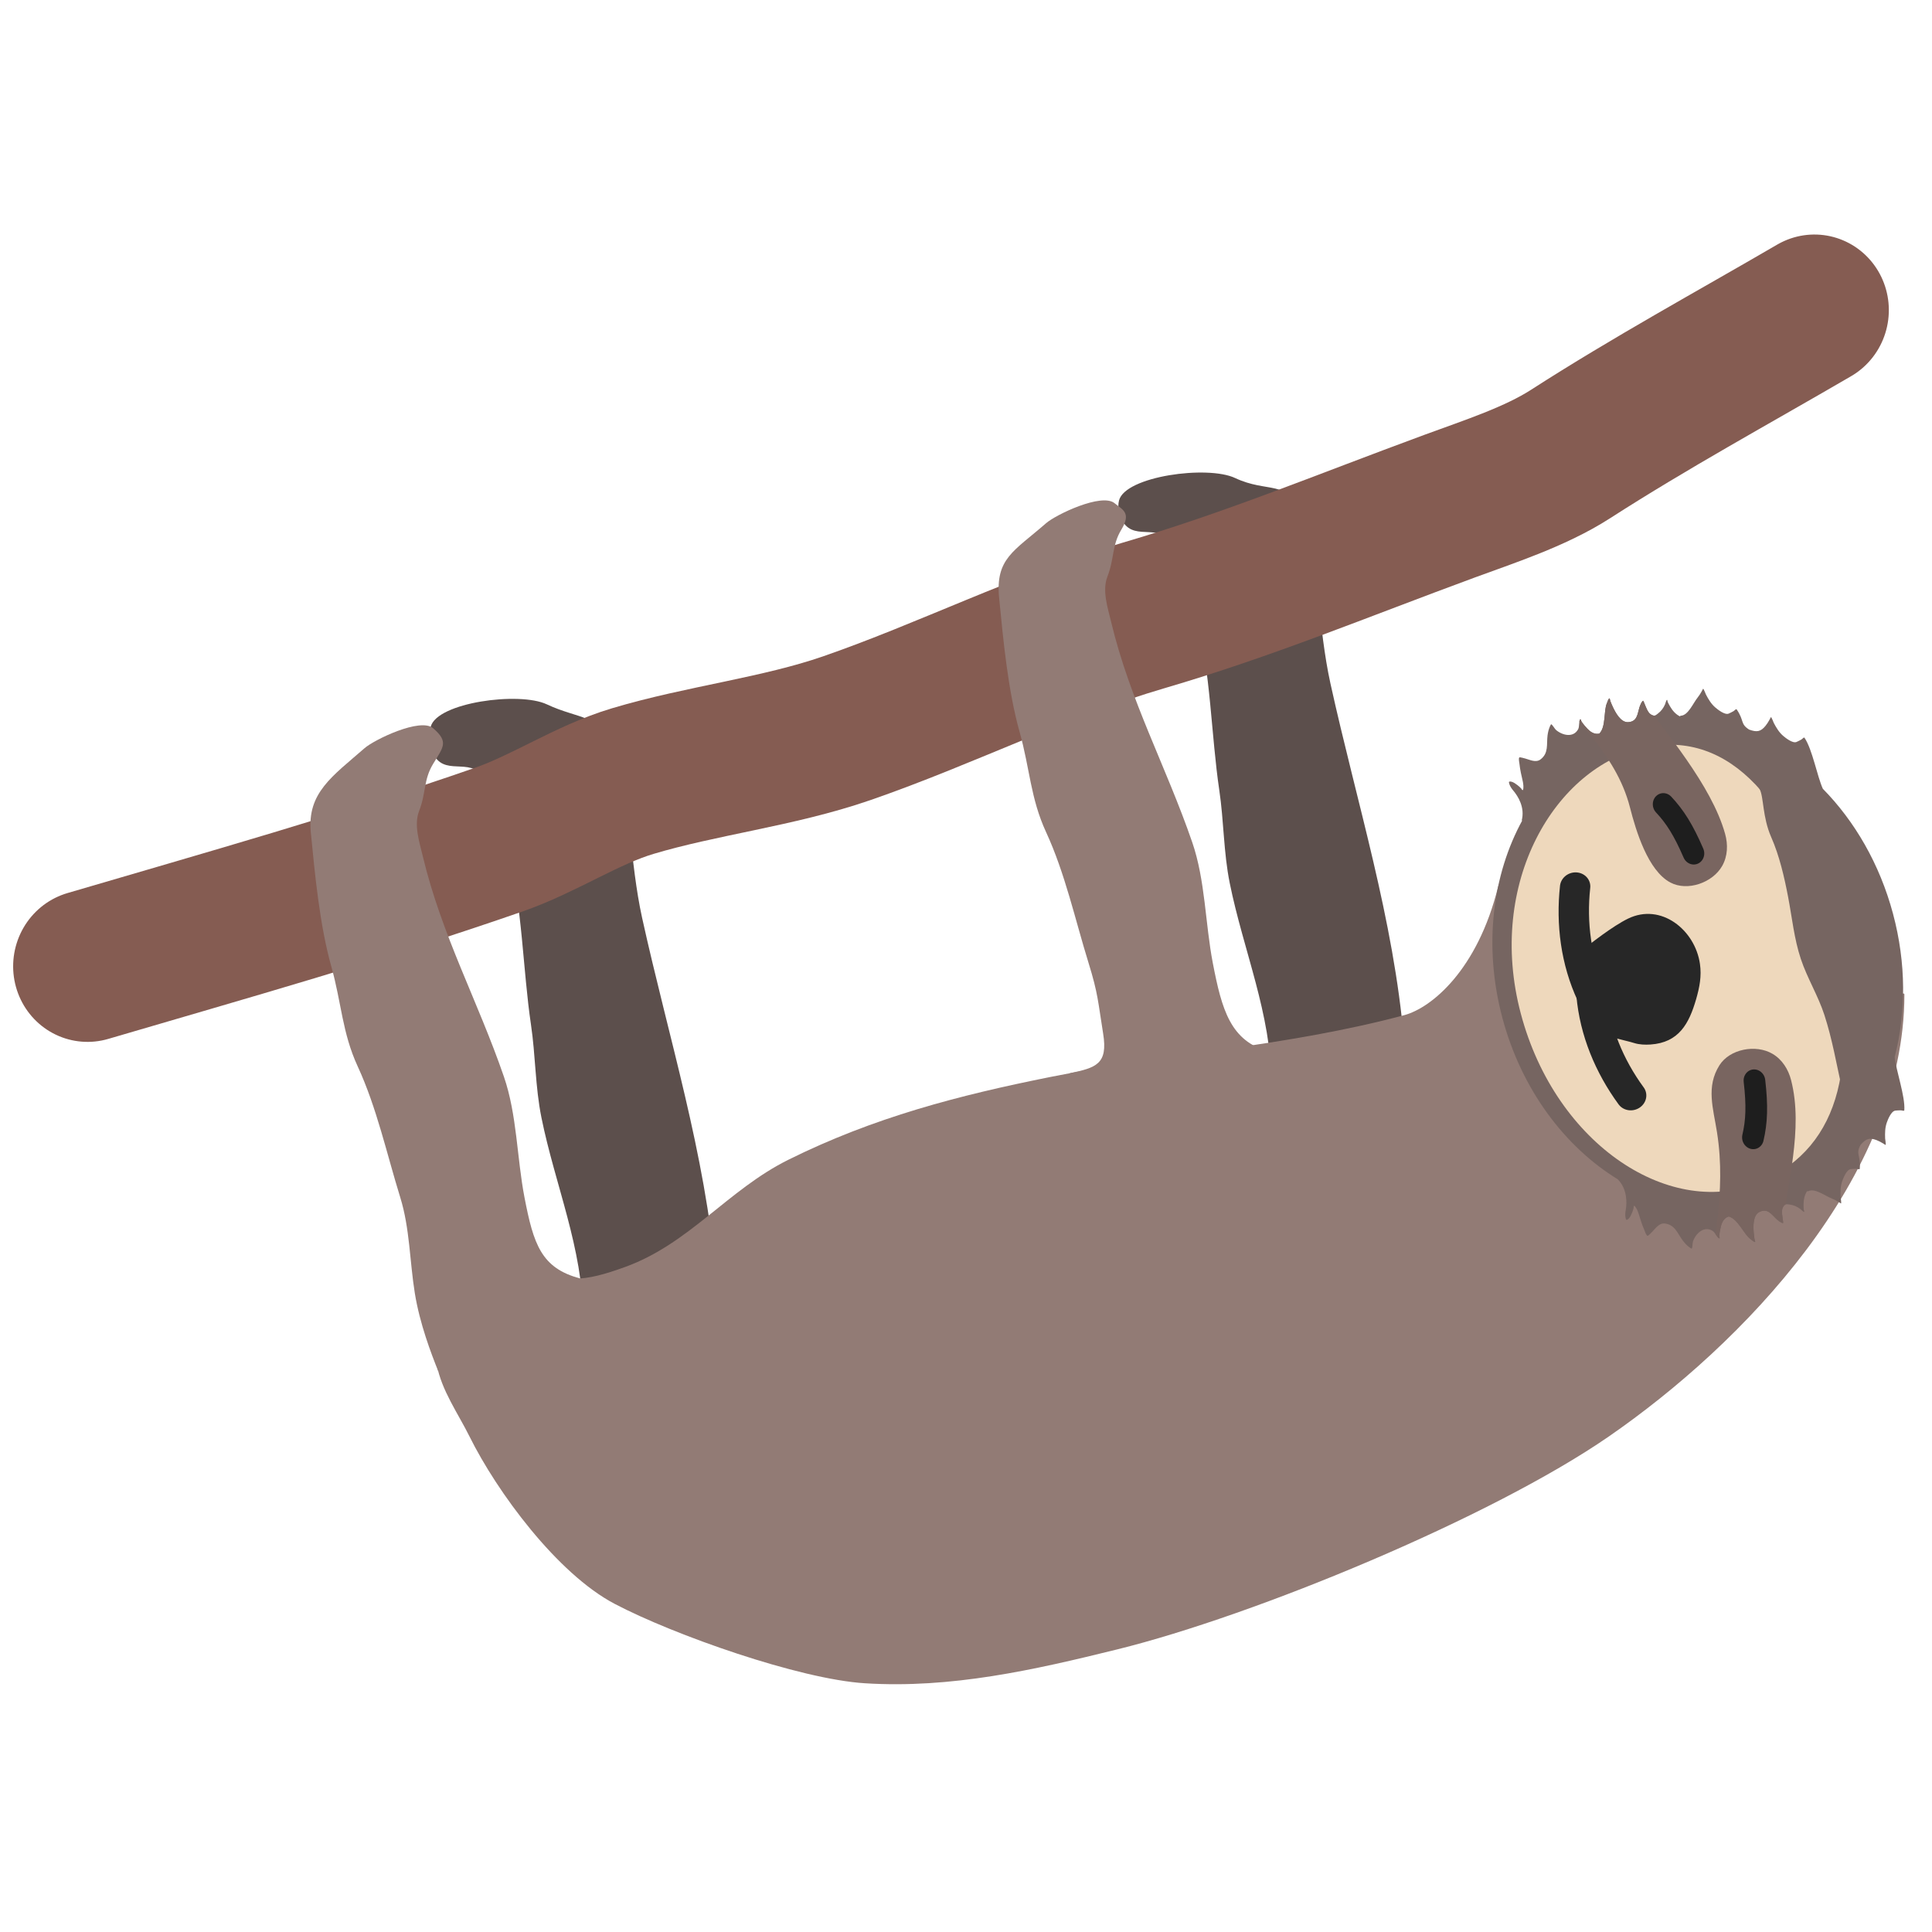
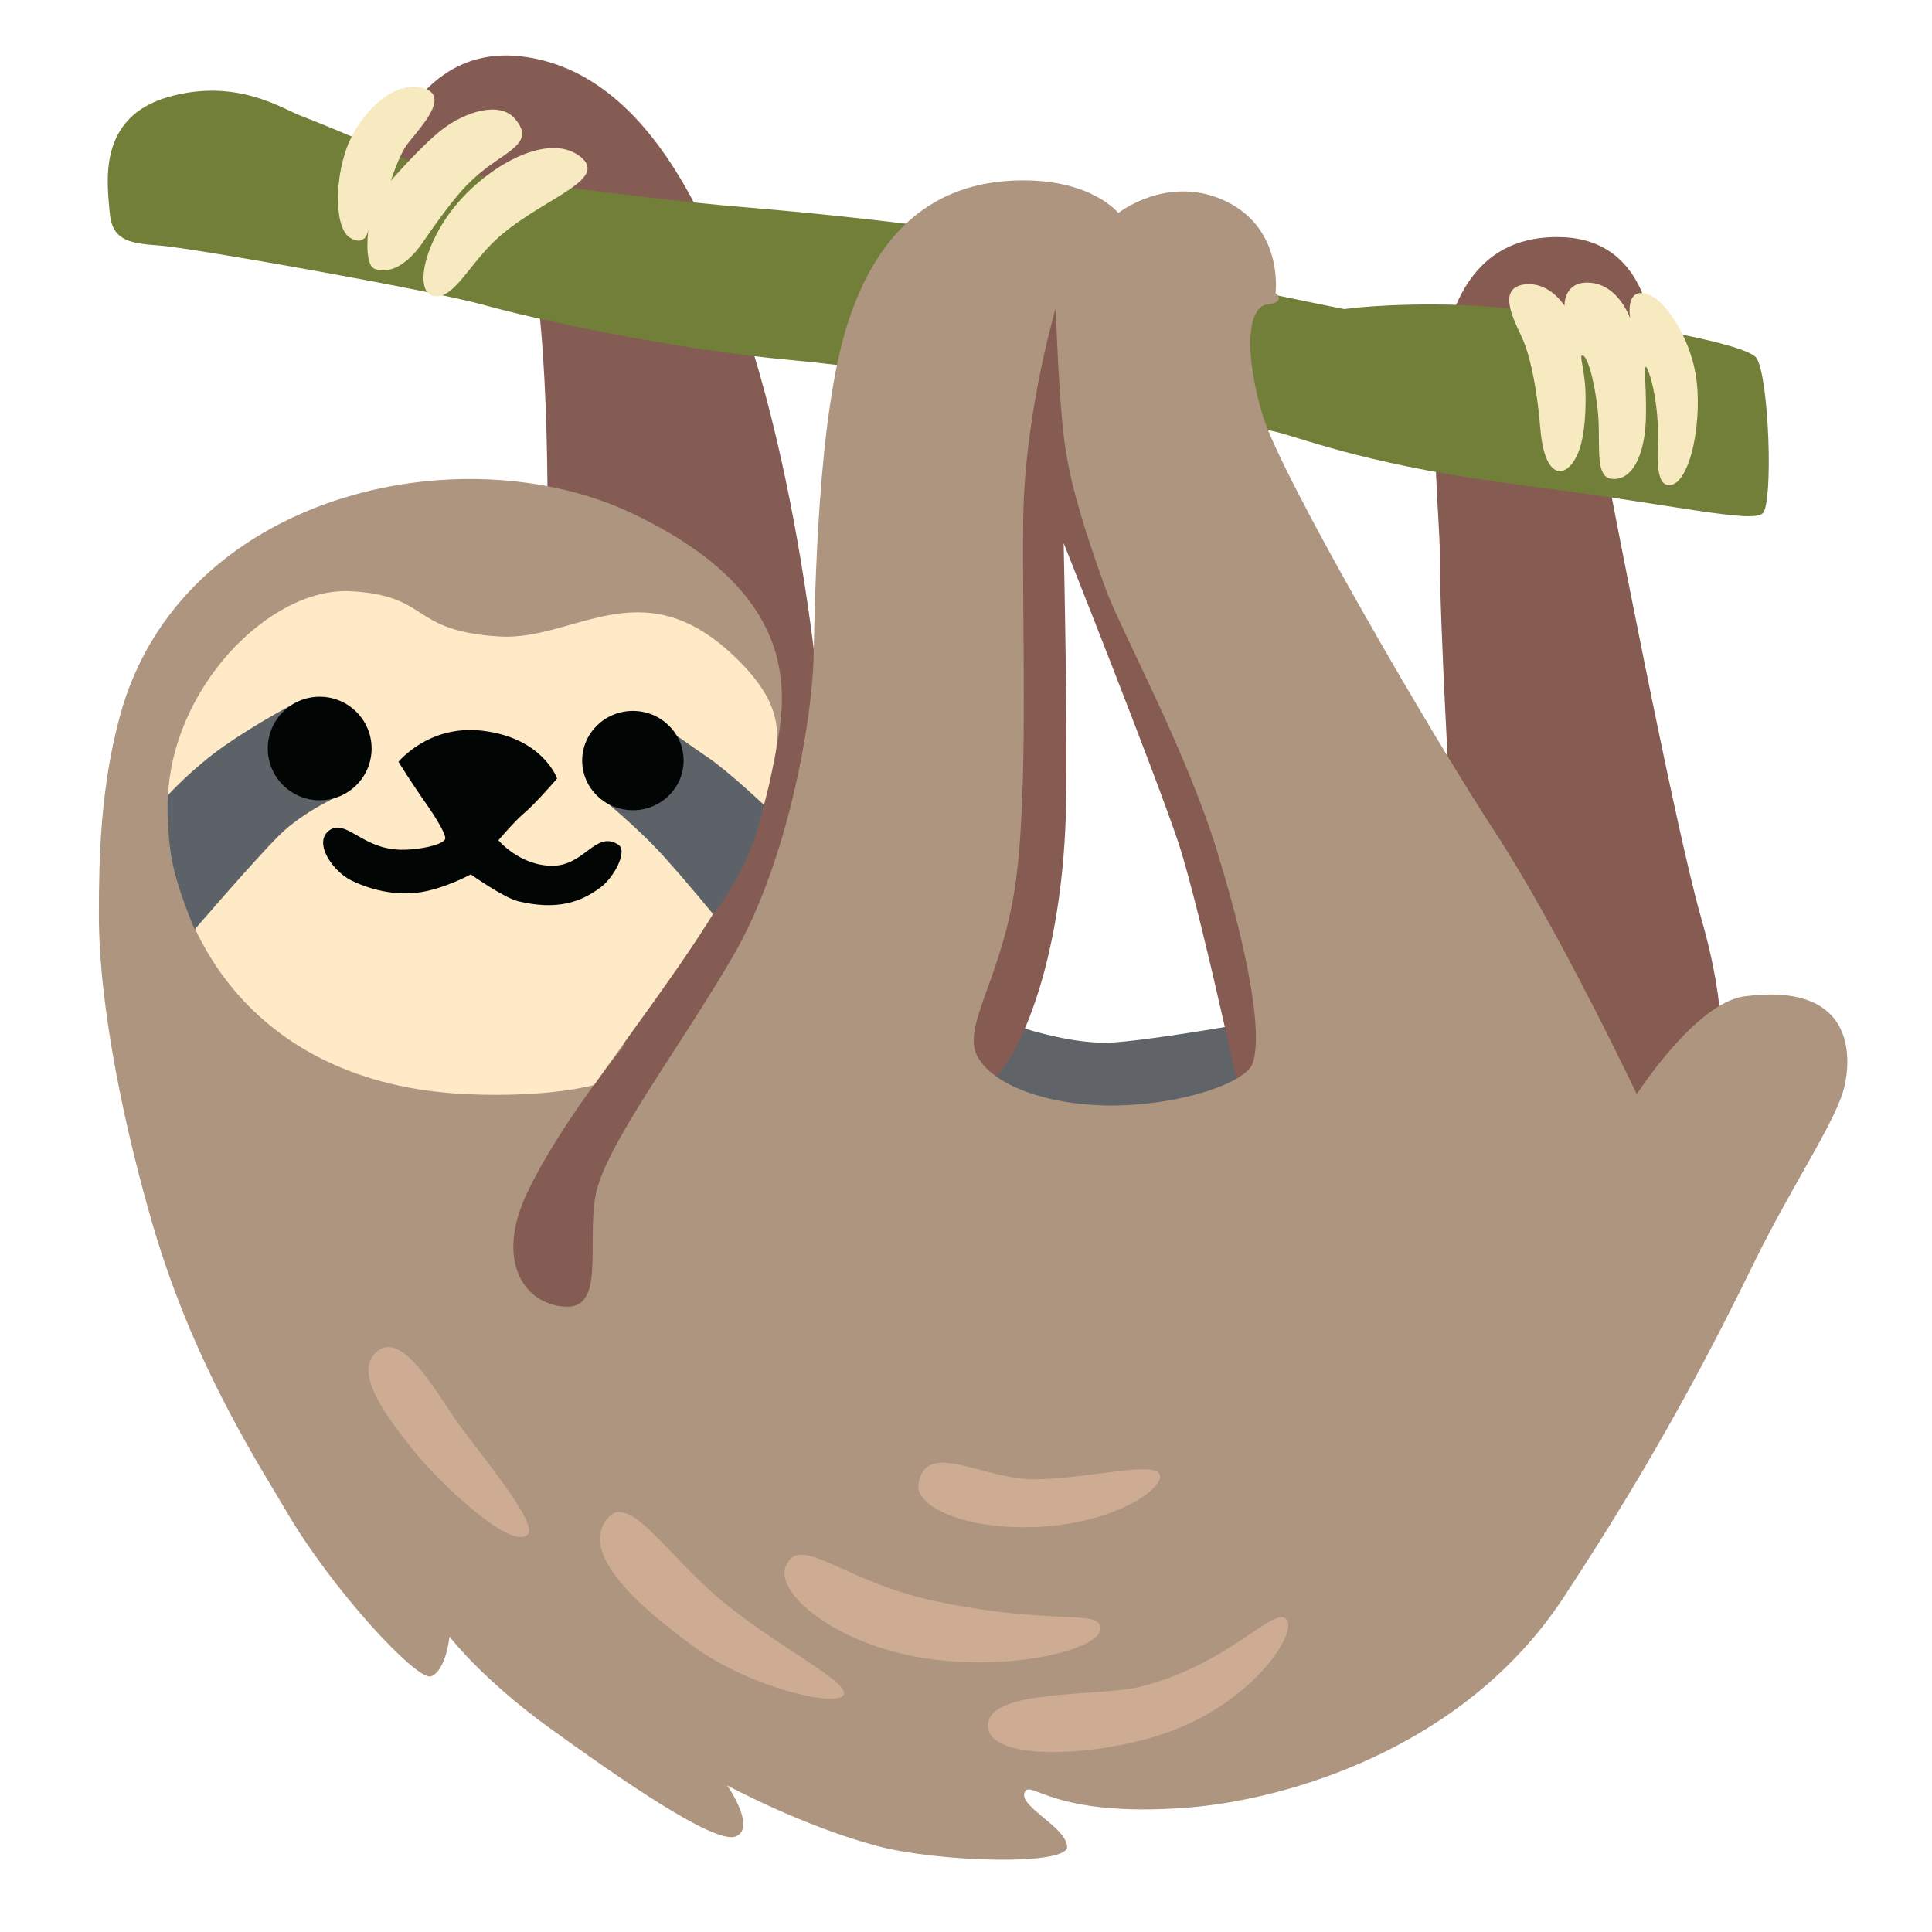
- <svg xmlns="http://www.w3.org/2000/svg" width="100%" height="100%" viewBox="0 0 128 128" version="1.1" xml:space="preserve" style="fill-rule:evenodd;clip-rule:evenodd;stroke-linecap:round;stroke-linejoin:round;stroke-miterlimit:1.5;">
-   <g transform="matrix(1.06349,0,0,1.06349,1.20112,2.87058)">
-     <path d="M35.194,79.408C35.194,75.098 33.442,71.095 32.599,66.916C32.211,64.996 32.235,63.052 31.948,61.125C31.446,57.748 31.407,53.705 30.532,50.404C30.132,48.895 29.913,46.71 28.817,45.509C27.898,44.501 26.228,45.815 25.703,43.808C25.647,43.594 25.645,42.795 25.703,42.573C26.097,41.065 31.215,40.37 32.935,41.179C34.966,42.134 36.235,41.772 36.961,43.808C38.183,47.233 38.097,50.96 38.872,54.479C40.508,61.903 42.821,69.177 43.464,76.802" style="fill:rgb(92,79,76);" />
-   </g>
-   <g transform="matrix(1.06349,0,0,1.06349,46.8041,-12.6599)">
-     <path d="M35.194,79.408C35.194,75.098 33.442,71.095 32.599,66.916C32.211,64.996 32.235,63.052 31.948,61.125C31.446,57.748 31.407,53.705 30.532,50.404C30.132,48.895 29.913,46.71 28.817,45.509C27.898,44.501 26.228,45.815 25.703,43.808C25.647,43.594 25.645,43.3 25.703,43.078C26.097,41.57 31.215,40.874 32.935,41.684C34.966,42.639 36.235,41.772 36.961,43.808C38.183,47.233 38.097,50.96 38.872,54.479C40.508,61.903 42.821,69.177 43.464,76.802" style="fill:rgb(92,79,76);" />
-   </g>
-   <g transform="matrix(1.06349,0,0,1.06349,-6.38543,4.11427)">
-     <path d="M33.211,75.742C33.308,77.598 32.909,79.495 33.211,81.136C33.506,82.746 34.544,84.189 35.253,85.619C36.967,89.078 40.714,94.164 44.298,96.048C47.984,97.986 55.789,100.736 59.877,100.994C65.261,101.334 70.413,100.167 75.602,98.885C84.218,96.756 98.936,90.658 106.231,85.619C114.49,79.915 124.634,69.503 124.643,58.083C124.644,57.046 111.745,69.519 111.771,68.38C111.805,66.891 108.676,64.953 107.807,64.078C105.863,62.119 100.004,48.643 99.33,51.379C98.057,56.542 95.194,58.918 93.478,59.375C86.081,61.346 78.994,61.709 71.442,63.223C65.726,64.368 60.45,65.735 55.12,68.38C51.335,70.259 48.947,73.619 44.929,75.067C42.493,75.945 40.932,76.245 38.675,74.678" style="fill:rgb(146,123,117);" />
-   </g>
-   <g transform="matrix(-0.258819,0.965926,-0.965926,-0.258819,205.734,-25.9336)">
-     <g transform="matrix(0.866025,-0.5,0.551908,0.955933,-21.9953,58.4462)">
-       <path d="M101.808,56.794C104.425,55.452 107.593,54.667 111.005,54.667C114.417,54.667 117.585,55.452 120.202,56.794L120.201,56.794C121.088,56.929 122.914,56.789 123.778,57.065C123.849,57.087 123.739,57.206 123.721,57.277C123.694,57.381 123.662,57.49 123.647,57.597C123.613,57.843 124.093,58.163 124.256,58.265C124.556,58.454 124.907,58.544 125.254,58.615C125.297,58.623 125.654,58.652 125.68,58.69C125.682,58.693 125.532,58.816 125.514,58.832C125.408,58.924 125.306,59.024 125.218,59.133C124.913,59.509 124.941,59.746 125.254,60.149C125.778,60.584 125.896,60.282 126.757,60.556C126.828,60.579 126.718,60.698 126.699,60.769C126.673,60.873 126.641,60.982 126.626,61.089C126.592,61.334 127.072,61.655 127.234,61.757C127.535,61.946 127.886,62.036 128.233,62.106C128.276,62.115 128.633,62.143 128.659,62.182C128.661,62.185 128.511,62.307 128.493,62.323C128.386,62.416 128.285,62.516 128.197,62.625C127.892,63.001 127.188,63.471 127.316,63.913L127.283,63.954C127.499,64.174 127.786,64.297 128.086,64.371C128.193,64.397 128.301,64.421 128.41,64.439C128.46,64.447 128.576,64.411 128.563,64.46C128.553,64.497 128.319,64.625 128.311,64.63C128.096,64.79 127.949,64.951 127.839,65.194C127.802,65.278 127.74,65.384 127.787,65.47C127.935,65.738 128.272,65.755 128.551,65.793C128.585,65.798 128.917,65.834 128.917,65.834C128.915,65.943 128.624,66.123 128.538,66.173C128.173,66.38 127.674,66.508 127.805,67.054C127.91,67.492 128.669,67.637 129.038,67.698C129.175,67.721 129.312,67.735 129.45,67.751C129.515,67.759 129.679,67.727 129.645,67.782C129.598,67.857 129.465,67.923 129.391,67.978C128.955,68.302 127.878,68.396 127.567,68.895C127.588,69.295 127.976,69.472 128.319,69.621C128.418,69.664 128.52,69.704 128.624,69.736C128.683,69.754 128.842,69.739 128.802,69.785C128.696,69.91 128.352,69.928 128.204,70.058C127.729,70.472 128.08,71.061 128.539,71.349C128.632,71.408 128.939,71.472 128.992,71.544C128.997,71.552 128.873,71.648 128.862,71.656C128.701,71.772 128.523,71.856 128.336,71.926C127.791,72.129 127.185,72.124 126.923,72.702C126.775,73.027 127.074,73.322 127.235,73.57C127.254,73.598 127.439,73.875 127.412,73.906C127.345,73.979 127.099,73.981 127.008,73.995C126.612,74.052 126.206,74.064 125.807,74.076C125.713,74.078 125.331,74.118 125.264,74.209C125.236,74.246 125.345,74.255 125.387,74.276C125.436,74.301 125.486,74.325 125.534,74.354C125.666,74.435 126.065,74.682 126.031,74.875C126.026,74.902 125.886,74.896 125.872,74.896C125.695,74.886 125.531,74.827 125.37,74.76C124.977,74.596 124.084,74.335 123.285,74.75C120.303,77.311 115.906,78.932 111.005,78.932C106.06,78.932 101.628,77.282 98.644,74.68C98.664,74.707 98.683,74.733 98.703,74.76C97.9,74.33 97.036,74.594 96.64,74.76C96.478,74.827 96.315,74.886 96.138,74.896C96.124,74.896 95.983,74.902 95.979,74.875C95.945,74.682 96.344,74.435 96.476,74.354C96.523,74.325 96.574,74.301 96.623,74.276C96.665,74.255 96.774,74.246 96.746,74.209C96.678,74.118 96.297,74.078 96.202,74.076C95.803,74.064 95.397,74.052 95.002,73.995C94.91,73.981 94.665,73.979 94.598,73.906C94.57,73.875 94.756,73.598 94.774,73.57C94.935,73.322 95.235,73.027 95.087,72.702C94.824,72.124 94.219,72.129 93.674,71.926C93.487,71.856 93.309,71.772 93.148,71.656C93.137,71.648 93.012,71.552 93.018,71.544C93.071,71.472 93.378,71.408 93.471,71.349C93.93,71.061 94.28,70.472 93.805,70.058C93.657,69.928 93.314,69.91 93.207,69.785C93.168,69.739 93.327,69.754 93.386,69.736C93.49,69.704 93.591,69.664 93.691,69.621C94.033,69.472 94.422,69.295 94.443,68.895C94.132,68.396 93.055,68.302 92.619,67.978C92.545,67.923 92.411,67.857 92.365,67.782C92.331,67.727 92.495,67.759 92.56,67.751C92.698,67.735 92.835,67.721 92.972,67.698C93.341,67.637 94.1,67.492 94.205,67.054C94.335,66.508 93.837,66.38 93.472,66.173C93.385,66.123 93.094,65.943 93.093,65.834C93.093,65.834 93.425,65.798 93.459,65.793C93.737,65.755 94.075,65.738 94.223,65.47C94.27,65.384 94.208,65.278 94.17,65.194C94.061,64.951 93.914,64.79 93.699,64.63C93.691,64.625 93.456,64.497 93.447,64.46C93.434,64.411 93.549,64.447 93.6,64.439C93.709,64.421 93.816,64.397 93.923,64.371C94.224,64.297 94.511,64.174 94.726,63.954L94.694,63.913C94.821,63.471 94.118,63.001 93.813,62.625C93.725,62.516 93.623,62.416 93.517,62.323C93.499,62.307 93.349,62.185 93.351,62.182C93.377,62.143 93.734,62.115 93.777,62.106C94.124,62.036 94.475,61.946 94.775,61.757C94.938,61.655 95.418,61.334 95.384,61.089C95.369,60.982 95.337,60.873 95.31,60.769C95.292,60.698 95.182,60.579 95.253,60.556C96.114,60.282 96.231,60.584 96.756,60.149C97.068,59.746 97.096,59.509 96.792,59.133C96.704,59.024 96.602,58.924 96.496,58.832C96.478,58.816 96.328,58.693 96.329,58.69C96.356,58.652 96.712,58.623 96.756,58.615C97.102,58.544 97.454,58.454 97.754,58.265C97.916,58.163 98.396,57.843 98.362,57.597C98.348,57.49 98.316,57.381 98.289,57.277C98.271,57.206 98.16,57.087 98.232,57.065C99.096,56.789 100.922,56.929 101.809,56.794L101.808,56.794ZM94.443,68.895C94.451,68.909 94.459,68.923 94.467,68.937L94.444,68.874C94.443,68.881 94.443,68.888 94.443,68.895ZM127.567,68.895C127.566,68.888 127.566,68.881 127.566,68.874L127.543,68.937C127.55,68.923 127.558,68.909 127.567,68.895ZM96.756,60.149L96.762,60.144L96.756,60.149ZM125.254,60.149L125.248,60.144L125.254,60.149Z" style="fill:rgb(118,101,97);" />
-     </g>
-     <g transform="matrix(1.27319,-0.735074,0.632063,1.09476,-68.6519,81.2813)">
-       <path d="M110.762,54.096C116.735,54.096 120.292,56.302 120.884,60.857C121.534,65.868 116.949,70.76 110.762,70.742C104.669,70.725 100.416,65.647 100.626,60.857C100.827,56.268 104.79,54.096 110.762,54.096Z" style="fill:rgb(238,216,188);" />
-     </g>
-     <g transform="matrix(1.71089,-0.98778,0.99576,1.72471,-135.499,75.7274)">
-       <path d="M108.88,61.745C108.65,61.253 108.285,60.377 108.18,59.841C107.944,58.638 109.129,57.782 110.267,57.917C110.686,57.966 111.023,58.131 111.379,58.343C112.113,58.783 112.635,59.272 112.453,60.197C112.418,60.374 112.36,60.562 112.261,60.715C112.082,60.994 111.839,61.54 111.577,61.745" style="fill:rgb(39,39,39);" />
-     </g>
-     <g transform="matrix(1.30141,-0.75137,0.795175,1.37728,-78.0282,70.1187)">
-       <path d="M105.273,61.705C106.788,62.261 108.443,62.47 110.044,62.204" style="fill:none;stroke:rgb(39,39,39);stroke-width:1.27px;" />
-     </g>
-     <g transform="matrix(-1.30141,0.75137,0.795175,1.37728,208.396,-95.2484)">
-       <path d="M105.273,61.705C106.788,62.261 108.443,62.47 110.044,62.204" style="fill:none;stroke:rgb(39,39,39);stroke-width:1.27px;" />
-     </g>
-     <g transform="matrix(0.866025,-0.5,0.5,0.866025,-18.5279,64.4519)">
-       <path d="M127.567,68.895C127.566,68.888 127.566,68.881 127.566,68.874L127.543,68.937C127.55,68.923 127.558,68.909 127.567,68.895Z" style="fill:rgb(61,61,61);" />
-     </g>
-     <g transform="matrix(0.866025,-0.5,0.5,0.866025,-18.5279,64.4519)">
-       <path d="M94.443,68.895C94.451,68.909 94.459,68.923 94.467,68.937L94.444,68.874C94.443,68.881 94.443,68.888 94.443,68.895Z" style="fill:rgb(61,61,61);" />
-     </g>
-     <g transform="matrix(0.866025,-0.5,0.551908,0.955933,-21.9953,58.4462)">
-       <path d="M100.744,60.463C101.342,60.343 102.56,60.74 104.024,60.538C105.363,60.353 106.781,60.399 108.132,60.488C109.528,60.58 110.912,60.789 112.319,60.714C113.657,60.643 114.969,60.281 116.311,60.218C118.012,60.137 119.687,60.282 121.384,60.346C121.947,60.367 122.511,60.374 123.074,60.378C123.258,60.379 123.441,60.38 123.625,60.381C123.684,60.381 123.743,60.382 123.802,60.382C123.828,60.382 123.898,60.401 123.88,60.382C123.504,59.99 122.865,59.882 122.415,59.593C121.355,58.913 120.339,58.281 119.112,57.906C118.626,57.757 118.135,57.699 117.638,57.609C116.898,57.475 116.173,57.279 115.421,57.213C113.86,57.076 112.289,57.174 110.726,57.103C109.011,57.025 107.315,56.436 105.585,56.688C105.049,56.766 104.508,56.912 103.988,57.061C103.57,57.181 103.154,57.303 102.733,57.408C101.909,57.613 101.308,58.112 100.603,58.553C100.27,58.762 99.841,58.925 99.551,59.198C99.129,59.595 99.233,60.766 100.744,60.463Z" style="fill:rgb(118,101,97);" />
-     </g>
-     <g transform="matrix(0.866025,-0.5,0.5,0.866025,-18.2854,64.8063)">
-       <clipPath id="_clip1">
-         <path d="M101.775,55.327C104.392,53.846 107.56,52.979 110.972,52.979C114.384,52.979 117.552,53.846 120.169,55.327L120.168,55.327C121.055,55.476 122.881,55.322 123.745,55.626C123.816,55.651 123.706,55.782 123.688,55.86C123.661,55.975 123.629,56.095 123.614,56.214C123.58,56.485 124.06,56.838 124.223,56.951C124.523,57.16 124.874,57.259 125.221,57.337C125.264,57.346 125.621,57.378 125.647,57.42C125.649,57.423 125.499,57.559 125.481,57.577C125.375,57.678 125.273,57.789 125.185,57.909C124.88,58.324 124.908,58.586 125.221,59.03C125.745,59.511 125.863,59.177 126.724,59.48C126.795,59.505 126.685,59.636 126.666,59.715C126.64,59.83 126.608,59.95 126.593,60.068C126.559,60.339 127.039,60.693 127.201,60.805C127.502,61.014 127.853,61.113 128.2,61.191C128.243,61.201 128.6,61.231 128.626,61.275C128.628,61.278 128.478,61.413 128.46,61.43C128.353,61.533 128.252,61.643 128.164,61.764C127.859,62.179 127.155,62.697 127.283,63.185L127.25,63.231C127.466,63.473 127.753,63.609 128.053,63.691C128.16,63.719 128.268,63.746 128.377,63.766C128.427,63.775 128.543,63.735 128.53,63.789C128.52,63.83 128.286,63.971 128.278,63.977C128.063,64.153 127.916,64.331 127.806,64.599C127.769,64.692 127.707,64.809 127.754,64.904C127.902,65.2 128.239,65.218 128.518,65.26C128.552,65.266 128.884,65.306 128.884,65.306C128.882,65.426 128.591,65.625 128.505,65.68C128.14,65.908 127.641,66.05 127.772,66.652C127.877,67.136 128.636,67.296 129.005,67.363C129.142,67.389 129.279,67.404 129.417,67.422C129.482,67.431 129.646,67.395 129.612,67.456C129.565,67.539 129.432,67.612 129.358,67.672C128.922,68.03 127.845,68.134 127.534,68.684C127.555,69.126 127.943,69.321 128.286,69.486C128.385,69.533 128.487,69.577 128.591,69.613C128.65,69.633 128.809,69.616 128.769,69.667C128.663,69.805 128.319,69.825 128.171,69.968C127.696,70.425 128.047,71.075 128.506,71.393C128.599,71.458 128.906,71.529 128.959,71.608C128.964,71.617 128.84,71.723 128.829,71.732C128.668,71.86 128.49,71.953 128.303,72.03C127.758,72.254 127.152,72.249 126.89,72.887C126.742,73.245 127.041,73.571 127.202,73.845C127.221,73.876 127.406,74.181 127.379,74.216C127.312,74.296 127.066,74.298 126.975,74.314C126.579,74.377 126.173,74.39 125.774,74.403C125.68,74.406 125.298,74.45 125.231,74.55C125.203,74.591 125.312,74.601 125.354,74.624C125.403,74.652 125.453,74.678 125.501,74.71C125.633,74.8 126.032,75.072 125.998,75.285C125.993,75.315 125.853,75.308 125.839,75.308C125.662,75.297 125.498,75.232 125.337,75.158C124.944,74.977 124.051,74.689 123.252,75.147C120.27,77.974 115.873,79.763 110.972,79.763C106.027,79.763 101.595,77.942 98.611,75.07C98.631,75.1 98.65,75.129 98.67,75.158C97.867,74.684 97.003,74.975 96.607,75.158C96.445,75.232 96.282,75.297 96.105,75.308C96.091,75.308 95.95,75.315 95.946,75.285C95.912,75.072 96.311,74.8 96.443,74.71C96.49,74.678 96.541,74.652 96.59,74.624C96.632,74.601 96.741,74.591 96.713,74.55C96.645,74.45 96.264,74.406 96.169,74.403C95.77,74.39 95.364,74.377 94.969,74.314C94.877,74.298 94.632,74.296 94.565,74.216C94.537,74.181 94.723,73.876 94.741,73.845C94.902,73.571 95.202,73.245 95.054,72.887C94.791,72.249 94.186,72.254 93.641,72.03C93.454,71.953 93.276,71.86 93.115,71.732C93.104,71.723 92.979,71.617 92.985,71.608C93.038,71.529 93.345,71.458 93.438,71.393C93.897,71.075 94.247,70.425 93.772,69.968C93.624,69.825 93.281,69.805 93.174,69.667C93.135,69.616 93.294,69.633 93.353,69.613C93.457,69.577 93.558,69.533 93.658,69.486C94,69.321 94.389,69.126 94.41,68.684C94.099,68.134 93.022,68.03 92.586,67.672C92.512,67.612 92.378,67.539 92.332,67.456C92.298,67.395 92.462,67.431 92.527,67.422C92.665,67.404 92.802,67.389 92.939,67.363C93.308,67.296 94.067,67.136 94.172,66.652C94.302,66.05 93.804,65.908 93.439,65.68C93.352,65.625 93.061,65.426 93.06,65.306C93.06,65.306 93.392,65.266 93.426,65.26C93.704,65.218 94.042,65.2 94.19,64.904C94.237,64.809 94.175,64.692 94.137,64.599C94.028,64.331 93.881,64.153 93.666,63.977C93.658,63.971 93.423,63.83 93.414,63.789C93.401,63.735 93.516,63.775 93.567,63.766C93.676,63.746 93.783,63.719 93.89,63.691C94.191,63.609 94.478,63.473 94.693,63.231L94.661,63.185C94.788,62.697 94.085,62.179 93.78,61.764C93.692,61.643 93.59,61.533 93.484,61.43C93.466,61.413 93.316,61.278 93.318,61.275C93.344,61.231 93.701,61.201 93.744,61.191C94.091,61.113 94.442,61.014 94.742,60.805C94.905,60.693 95.385,60.339 95.351,60.068C95.336,59.95 95.304,59.83 95.277,59.715C95.259,59.636 95.149,59.505 95.22,59.48C96.081,59.177 96.198,59.511 96.723,59.03C97.035,58.586 97.063,58.324 96.759,57.909C96.671,57.789 96.569,57.678 96.463,57.577C96.445,57.559 96.295,57.423 96.296,57.42C96.323,57.378 96.679,57.346 96.723,57.337C97.069,57.259 97.421,57.16 97.721,56.951C97.883,56.838 98.363,56.485 98.329,56.214C98.315,56.095 98.283,55.975 98.256,55.86C98.238,55.782 98.127,55.651 98.199,55.626C99.063,55.322 100.889,55.476 101.776,55.327L101.775,55.327ZM94.41,68.684C94.418,68.7 94.426,68.715 94.434,68.731L94.411,68.661C94.41,68.669 94.41,68.677 94.41,68.684ZM127.534,68.684C127.533,68.677 127.533,68.669 127.533,68.661L127.51,68.731C127.517,68.715 127.525,68.7 127.534,68.684ZM96.723,59.03L96.729,59.025L96.723,59.03ZM125.221,59.03L125.215,59.025L125.221,59.03Z" />
-       </clipPath>
-       <g clip-path="url(#_clip1)">
-         <path d="M89.096,67.01C90.093,66.39 91.236,66.036 92.328,65.62C95.477,64.42 99.617,62.392 102.983,62.355C103.715,62.346 104.452,62.567 104.984,63.089C105.903,63.989 106.033,65.752 105.162,66.69C104.015,67.924 101.27,68.008 99.669,67.99C95.812,67.946 92.915,70.275 89.662,71.314" style="fill:rgb(121,101,96);" />
-       </g>
-     </g>
-     <g transform="matrix(-0.866025,0.5,0.5,0.866025,174.719,-46.625)">
-       <clipPath id="_clip2">
-         <path d="M121.087,55.327C118.47,53.846 115.302,52.979 111.89,52.979C108.478,52.979 105.31,53.846 102.693,55.327L102.694,55.327C101.807,55.476 99.981,55.322 99.117,55.626C99.046,55.651 99.156,55.782 99.174,55.86C99.201,55.975 99.233,56.095 99.248,56.214C99.282,56.485 98.802,56.838 98.639,56.951C98.339,57.16 97.988,57.259 97.641,57.337C97.598,57.346 97.241,57.378 97.215,57.42C97.213,57.423 97.363,57.559 97.381,57.577C97.487,57.678 97.589,57.789 97.677,57.909C97.982,58.324 97.954,58.586 97.641,59.03C97.117,59.511 96.999,59.177 96.138,59.48C96.067,59.505 96.177,59.636 96.196,59.715C96.222,59.83 96.254,59.95 96.269,60.068C96.303,60.339 95.823,60.693 95.661,60.805C95.36,61.014 95.009,61.113 94.662,61.191C94.619,61.201 94.262,61.231 94.236,61.275C94.234,61.278 94.384,61.413 94.402,61.43C94.509,61.533 94.61,61.643 94.698,61.764C95.003,62.179 95.707,62.697 95.579,63.185L95.612,63.231C95.396,63.473 95.109,63.609 94.809,63.691C94.702,63.719 94.594,63.746 94.485,63.766C94.435,63.775 94.319,63.735 94.332,63.789C94.342,63.83 94.576,63.971 94.584,63.977C94.799,64.153 94.946,64.331 95.056,64.599C95.093,64.692 95.155,64.809 95.108,64.904C94.96,65.2 94.623,65.218 94.344,65.26C94.31,65.266 93.978,65.306 93.978,65.306C93.98,65.426 94.271,65.625 94.357,65.68C94.722,65.908 95.221,66.05 95.09,66.652C94.985,67.136 94.226,67.296 93.857,67.363C93.72,67.389 93.583,67.404 93.445,67.422C93.38,67.431 93.216,67.395 93.25,67.456C93.297,67.539 93.43,67.612 93.504,67.672C93.94,68.03 95.017,68.134 95.328,68.684C95.307,69.126 94.919,69.321 94.576,69.486C94.477,69.533 94.375,69.577 94.271,69.613C94.212,69.633 94.053,69.616 94.093,69.667C94.199,69.805 94.543,69.825 94.691,69.968C95.166,70.425 94.815,71.075 94.356,71.393C94.263,71.458 93.956,71.529 93.903,71.608C93.898,71.617 94.022,71.723 94.033,71.732C94.194,71.86 94.372,71.953 94.559,72.03C95.104,72.254 95.71,72.249 95.972,72.887C96.12,73.245 95.821,73.571 95.66,73.845C95.641,73.876 95.456,74.181 95.483,74.216C95.55,74.296 95.796,74.298 95.887,74.314C96.283,74.377 96.689,74.39 97.088,74.403C97.182,74.406 97.564,74.45 97.631,74.55C97.659,74.591 97.55,74.601 97.508,74.624C97.459,74.652 97.409,74.678 97.361,74.71C97.229,74.8 96.83,75.072 96.864,75.285C96.869,75.315 97.009,75.308 97.023,75.308C97.2,75.297 97.364,75.232 97.525,75.158C97.918,74.977 98.811,74.689 99.61,75.147C102.592,77.974 106.989,79.763 111.89,79.763C116.835,79.763 121.267,77.942 124.251,75.07C124.231,75.1 124.212,75.129 124.192,75.158C124.995,74.684 125.859,74.975 126.255,75.158C126.417,75.232 126.58,75.297 126.757,75.308C126.771,75.308 126.912,75.315 126.916,75.285C126.95,75.072 126.551,74.8 126.419,74.71C126.372,74.678 126.321,74.652 126.272,74.624C126.23,74.601 126.121,74.591 126.149,74.55C126.217,74.45 126.598,74.406 126.693,74.403C127.092,74.39 127.498,74.377 127.893,74.314C127.985,74.298 128.23,74.296 128.297,74.216C128.325,74.181 128.139,73.876 128.121,73.845C127.96,73.571 127.66,73.245 127.808,72.887C128.071,72.249 128.676,72.254 129.221,72.03C129.408,71.953 129.586,71.86 129.747,71.732C129.758,71.723 129.883,71.617 129.877,71.608C129.824,71.529 129.517,71.458 129.424,71.393C128.965,71.075 128.615,70.425 129.09,69.968C129.238,69.825 129.581,69.805 129.688,69.667C129.727,69.616 129.568,69.633 129.509,69.613C129.405,69.577 129.304,69.533 129.204,69.486C128.862,69.321 128.473,69.126 128.452,68.684C128.763,68.134 129.84,68.03 130.276,67.672C130.35,67.612 130.484,67.539 130.53,67.456C130.564,67.395 130.4,67.431 130.335,67.422C130.197,67.404 130.06,67.389 129.923,67.363C129.554,67.296 128.795,67.136 128.69,66.652C128.56,66.05 129.058,65.908 129.423,65.68C129.51,65.625 129.801,65.426 129.802,65.306C129.802,65.306 129.47,65.266 129.436,65.26C129.158,65.218 128.82,65.2 128.672,64.904C128.625,64.809 128.687,64.692 128.725,64.599C128.834,64.331 128.981,64.153 129.196,63.977C129.204,63.971 129.439,63.83 129.448,63.789C129.461,63.735 129.346,63.775 129.295,63.766C129.186,63.746 129.079,63.719 128.972,63.691C128.671,63.609 128.384,63.473 128.169,63.231L128.201,63.185C128.074,62.697 128.777,62.179 129.082,61.764C129.17,61.643 129.272,61.533 129.378,61.43C129.396,61.413 129.546,61.278 129.544,61.275C129.518,61.231 129.161,61.201 129.118,61.191C128.771,61.113 128.42,61.014 128.12,60.805C127.957,60.693 127.477,60.339 127.511,60.068C127.526,59.95 127.558,59.83 127.585,59.715C127.603,59.636 127.713,59.505 127.642,59.48C126.781,59.177 126.664,59.511 126.139,59.03C125.827,58.586 125.799,58.324 126.103,57.909C126.191,57.789 126.293,57.678 126.399,57.577C126.417,57.559 126.567,57.423 126.566,57.42C126.539,57.378 126.183,57.346 126.139,57.337C125.793,57.259 125.441,57.16 125.141,56.951C124.979,56.838 124.499,56.485 124.533,56.214C124.547,56.095 124.579,55.975 124.606,55.86C124.624,55.782 124.735,55.651 124.663,55.626C123.799,55.322 121.973,55.476 121.086,55.327L121.087,55.327ZM128.452,68.684C128.444,68.7 128.436,68.715 128.428,68.731L128.451,68.661C128.452,68.669 128.452,68.677 128.452,68.684ZM95.328,68.684C95.329,68.677 95.329,68.669 95.329,68.661L95.352,68.731C95.345,68.715 95.337,68.7 95.328,68.684ZM126.139,59.03L126.133,59.025L126.139,59.03ZM97.641,59.03L97.647,59.025L97.641,59.03Z" />
-       </clipPath>
-       <g clip-path="url(#_clip2)">
-         <path d="M90.014,67.01C91.011,66.39 92.154,66.036 93.246,65.62C96.396,64.42 99.617,62.392 102.983,62.355C103.715,62.346 104.452,62.567 104.984,63.089C105.903,63.989 106.033,65.752 105.162,66.69C104.015,67.924 102.518,67.821 100.926,67.99C96.787,68.429 93.833,70.275 90.581,71.314" style="fill:rgb(121,101,96);" />
-       </g>
-     </g>
-     <g transform="matrix(0.760486,-0.737926,0.72141,0.698849,-20.6517,81.2883)">
-       <path d="M86.555,77.746C87.576,77.479 88.563,77.423 90.115,77.589" style="fill:none;stroke:rgb(30,30,30);stroke-width:1.43px;" />
-     </g>
-     <g transform="matrix(-1.01931,0.289638,0.244516,0.974184,190.266,-40.4852)">
-       <path d="M86.555,77.746C87.576,77.479 88.563,77.423 90.115,77.589" style="fill:none;stroke:rgb(30,30,30);stroke-width:1.43px;" />
-     </g>
-   </g>
-   <g transform="matrix(1.03,0.13093,-0.133089,1.04698,8.47054,-3.12064)">
-     <path d="M5.619,63.406C13.951,59.824 22.472,56.267 30.628,52.277C33.381,50.93 35.833,48.795 38.619,47.58C42.82,45.748 47.612,44.603 51.74,42.594C57.765,39.661 63.46,35.864 69.623,33.22C76.022,30.475 81.496,27.378 88.114,23.993C90.48,22.783 93.298,21.484 95.341,19.798C100.046,15.918 104.786,12.558 109.619,8.915" style="fill:none;stroke:rgb(133,92,82);stroke-width:9.53px;" />
-   </g>
-   <g transform="matrix(1.06349,0,0,1.06349,1.20112,2.87058)">
-     <path d="M35.017,76.946C32.58,76.307 32.105,74.796 31.545,71.899C31.071,69.442 31.08,66.747 30.263,64.375C28.632,59.641 26.385,55.558 25.21,50.645C25,49.765 24.637,48.695 24.982,47.817C25.416,46.71 25.25,45.88 25.851,44.891C26.491,43.837 26.84,43.516 25.851,42.666C25.063,41.989 22.189,43.379 21.581,43.911C19.571,45.666 17.992,46.693 18.234,49.162C18.495,51.837 18.789,54.935 19.508,57.5C20.145,59.769 20.185,61.634 21.157,63.741C22.344,66.314 22.968,69.195 23.806,71.899C24.401,73.818 24.394,75.888 24.713,77.864C25.022,79.771 25.728,81.613 26.168,82.714" style="fill:rgb(146,123,117);" />
-   </g>
-   <g transform="matrix(1.06349,0,0,1.06349,46.8041,-12.6599)">
-     <path d="M35.077,77.422C32.64,76.783 32.105,74.796 31.545,71.899C31.071,69.442 31.08,66.747 30.263,64.375C28.632,59.641 26.385,55.558 25.21,50.645C25,49.765 24.637,48.695 24.982,47.817C25.416,46.71 25.25,45.88 25.851,44.891C26.491,43.837 25.906,43.651 25.427,43.254C24.627,42.592 21.765,43.967 21.157,44.499C19.147,46.255 17.992,46.693 18.234,49.162C18.495,51.837 18.789,54.935 19.508,57.5C20.145,59.769 20.185,61.634 21.157,63.741C22.344,66.314 22.968,69.195 23.806,71.899C24.401,73.818 24.394,74.32 24.713,76.296C25.022,78.203 24.27,78.419 22.633,78.763C27.444,82.167 31.563,83.232 35.077,77.422Z" style="fill:rgb(146,123,117);" />
-   </g>
+ <svg xmlns="http://www.w3.org/2000/svg" version="1.1" id="Layer_2" x="0px" y="0px" viewBox="0 0 128 128" style="enable-background:new 0 0 128 128;" xml:space="preserve">
+   <path style="fill:#855C54;" d="M36.26,36.96c0,0,0.28-15.35-1.27-20.55c-1.55-5.21-9.43-5.91-9.43-5.91s2.11-7.6,9.01-6.76  s10.91,7.81,13.44,14.15c5.63,14.08,6.69,33.15,6.69,33.15L37.95,91.3l-16.89-4.93L36.26,36.96z" />
+   <path style="fill:#606468;" d="M62.44,69.77l2.11-2.82c0,0,5.49,2.39,9.29,2.11c3.8-0.28,13.51-2.11,13.51-2.11l0.42,15.91  l-26.33-4.65L62.44,69.77z" />
+   <path style="fill:#865B52;" d="M96.09,53.44c0,0-0.7-11.97-0.7-16.75s-2.67-21.26,8.02-20.98c8.16,0.21,6.05,12.25,6.05,12.25  l-2.96,3.52c0,0,4.44,23.21,6.19,29.28c3.52,12.15-0.84,15.77-0.84,15.77l-16.75,2.11L96.09,53.44z" />
+   <path style="fill:#727F39;" d="M11.2,6.41c-4.81,1.35-4.08,5.77-3.94,7.6s1.13,2.11,3.24,2.25c2.11,0.14,18.02,2.96,21.54,3.94  c3.52,0.99,12.67,2.96,20.41,3.66s30.13,4.22,32.24,4.79c2.11,0.56,6.34,2.25,16.33,3.52c10,1.27,15.06,2.53,15.77,1.83  c0.7-0.7,0.42-9.01-0.42-10.28s-14.92-3.38-19.71-3.52c-4.79-0.14-7.6,0.28-7.6,0.28s-11.26-2.25-17.03-3.66s-15.91-2.53-22.81-3.1  c-6.9-0.56-20.84-2.53-20.84-2.53s-6.34-2.72-8.45-3.52C18.74,7.23,15.71,5.15,11.2,6.41z" />
+   <path style="fill:#865B52;" d="M66.95,17.11l-9.01,54.76c0,0,6.76,0.99,8.31-0.84c1.55-1.83,4.04-7.56,4.36-16.89  c0.16-4.5-0.14-18.16-0.14-18.16s6.05,15.2,7.6,19.85c1.55,4.65,5.07,21.26,5.07,21.26l9.15-8.87L73.29,20.21L66.95,17.11z" />
+   <path style="fill:#F8EAC0;" d="M28.09,5.85c1.96,0.6-0.77,3.1-1.27,3.94s-0.92,2.18-0.92,2.18s2.01-2.32,3.38-3.38  c1.55-1.2,3.79-1.88,4.79-0.77c1.34,1.48-0.14,2.04-1.76,3.24c-0.54,0.4-1.3,1.05-1.99,1.88c-0.95,1.14-1.86,2.47-2.31,3.12  c-0.77,1.13-1.97,2.18-3.17,1.76c-0.77-0.27-0.42-2.75-0.42-2.75s-0.07,1.34-1.2,0.7c-1.13-0.63-1.06-4.2-0.07-6.41  C24.16,7.15,26.26,5.29,28.09,5.85z" />
+   <path style="fill:#F8EAC0;" d="M32.53,16.2c2.82-2.89,7.88-4.15,5.98-5.77s-5.56,0.14-7.95,2.75s-3.17,6.05-1.9,6.41  C29.92,19.93,30.86,17.91,32.53,16.2z" />
+   <path style="fill:#F8EAC0;" d="M100.97,18.85c-1.95,0.27-0.46,2.71-0.05,3.71c0.56,1.36,0.94,3.53,1.13,5.82  c0.28,3.43,1.66,3.33,2.39,1.88c0.52-1.03,0.61-2.67,0.61-3.85c0-1.93-0.47-2.86-0.21-2.86c0.42,0,0.96,2.53,1.06,4.18  c0.11,1.92-0.2,3.85,0.84,3.99c1.41,0.19,2.21-1.6,2.3-3.85c0.07-1.77-0.15-3.57,0-3.57c0.14,0,0.75,1.78,0.8,4.13  c0.03,1.36-0.28,3.8,0.8,3.71c1.38-0.12,2.21-4.46,1.69-7.41c-0.42-2.41-2.06-5.07-3.38-5.3c-1.31-0.23-0.94,1.69-0.94,1.69  s-0.75-2.25-2.67-2.39c-1.76-0.13-1.69,1.53-1.69,1.53S102.66,18.62,100.97,18.85z" />
+   <path style="fill:#AE9580;" d="M115.57,66.01c-3.23,0.43-7.13,6.48-7.13,6.48s-5.16-10.89-9.39-17.36S84.88,31.57,83.66,27.53  s-1.06-7.21,0.33-7.37c1.27-0.14,0.52-0.75,0.52-0.75s0.58-4.5-3.66-6.24c-3.66-1.5-6.76,0.94-6.76,0.94s-1.69-2.16-6.29-2.16  s-9.24,2.02-11.64,9.48C54.15,27.69,54,39.45,53.9,43.58C53.81,47.71,52.21,57,48.65,63.2c-3.57,6.19-8.63,12.76-9.2,16.05  s0.66,7.51-2.06,7.32c-2.72-0.19-4.6-3.1-2.44-7.6s6.29-9.57,6.29-9.57l6.29-20.46l3.66,1.69c1.03-4.32,2.16-11.17-9.29-16.61  S11.97,32.78,7.96,47.38c-1.31,4.79-1.41,9.49-1.41,13.23c0,6.34,1.84,14.7,3.66,20.84c2.72,9.2,7.19,15.97,8.68,18.54  c3.1,5.35,8.77,11.42,9.67,11.07c1-0.39,1.22-2.63,1.22-2.63s2.16,2.82,6.57,6.01c4.41,3.19,10.98,7.79,12.39,7.23  c1.41-0.56-0.56-3.38-0.56-3.38s5.02,2.72,10.04,4.04c3.94,1.03,12.58,1.31,12.48,0s-3.19-2.63-2.82-3.57c0.38-0.94,1.78,1.7,10.8,1  c6.58-0.52,18.29-3.9,24.86-13.85c6.57-9.95,10.32-17.46,12.76-22.43s5.43-9.34,5.91-11.54C122.7,69.77,122.7,65.07,115.57,66.01z   M83,70.42c-0.44,1.32-4.6,2.72-8.92,2.82c-4.32,0.09-8.17-1.22-9.29-3.19c-1.13-1.97,1.5-5.07,2.44-11.17s0.47-17.46,0.56-24.5  c0.09-7.04,2.16-13.98,2.16-13.98s0.19,6.57,0.66,9.48c0.42,2.6,1.31,5.44,2.63,9.1c0.97,2.69,5.35,10.7,7.41,17.46  C82.72,63.2,83.66,68.45,83,70.42z" />
+   <path style="fill:#FEEAC7;" d="M33.07,42.17c-6.01-0.38-4.5-2.72-9.85-3c-5.35-0.28-12.02,6.47-12.11,14.08  c-0.09,8.07,5.35,18.58,19.8,19.24c5.53,0.25,8.45-0.61,8.45-0.61c3.85-5.44,7.27-9.85,9.57-14.27c1.44-2.76,1.92-5.02,2.39-7.37  c0.42-2.1,0.2-4.06-2.77-6.85C42.46,37.66,38.03,42.48,33.07,42.17z" />
+   <path style="fill:#5C6268;" d="M19.37,46.68l3.45,5.88c0,0-2.65,1.11-4.34,2.8c-1.69,1.69-5.58,6.22-5.58,6.22s-1.24-2.79-1.57-4.95  c-0.33-2.16-0.21-3.94-0.21-3.94s1.6-1.78,3.75-3.28S19.37,46.68,19.37,46.68z" />
+   <path style="fill:#5C6268;" d="M43.39,47.71l-3.66,5.07c0,0,2.49,2.02,4.18,3.89s3.33,3.89,3.33,3.89s1.03-1.13,2.11-3.43  c0.93-1.98,1.27-3.8,1.27-3.8s-2.39-2.25-3.71-3.14S43.39,47.71,43.39,47.71z" />
+   <ellipse style="fill:#010605;" cx="21.18" cy="49.59" rx="3.44" ry="3.43" />
+   <ellipse style="fill:#010605;" cx="41.93" cy="50.39" rx="3.36" ry="3.29" />
+   <path style="fill:#010605;" d="M31.94,48.41c-3.54-0.41-5.54,2.06-5.54,2.06s0.8,1.31,1.83,2.77c0.4,0.57,1.27,1.88,1.27,2.3  c0,0.42-1.87,0.82-3.14,0.75c-2.44-0.14-3.47-2.06-4.55-1.27c-1.08,0.8,0.23,2.72,1.5,3.33c1.27,0.61,2.77,0.96,4.27,0.8  c1.74-0.19,3.61-1.22,3.61-1.22s2.18,1.55,3.14,1.78c2.53,0.61,4.13,0.09,5.49-0.94c0.85-0.65,1.81-2.39,1.13-2.82  c-1.5-0.94-2.21,1.41-4.36,1.41c-2.16,0-3.57-1.69-3.57-1.69s1.1-1.29,1.64-1.74c0.8-0.66,2.25-2.35,2.25-2.35  S35.98,48.88,31.94,48.41z" />
+   <path style="fill:#CDAC93;" d="M34.99,101.63c-1.01,1.25-6.01-3.52-7.6-5.54s-4.13-5.16-2.39-6.57c1.74-1.41,4.04,3,5.49,4.97  S35.6,100.88,34.99,101.63z" />
+   <path style="fill:#CDAC93;" d="M40.34,100.5c-2.17,2.31,2.06,6.01,5.68,8.63s9.29,3.99,9.85,3.19c0.56-0.8-3.94-2.96-7.74-6.01  S41.8,98.95,40.34,100.5z" />
+   <path style="fill:#CDAC93;" d="M52.07,103.74c-0.77,1.78,3.24,5.16,9.06,6.1c5.82,0.94,11.95-0.57,11.78-2.02  c-0.14-1.22-3.33-0.09-11.12-1.78C55.81,104.74,53.01,101.58,52.07,103.74z" />
+   <path style="fill:#CDAC93;" d="M60.85,98.34c-0.22,1.44,3,3.05,7.93,2.82s8.26-2.44,8.07-3.43s-4.69,0.23-8.21,0.28  C65.12,98.06,61.32,95.29,60.85,98.34z" />
+   <path style="fill:#CDAC93;" d="M65.45,114.3c-0.05,2.46,7.29,2.12,11.92,0.47c5.68-2.02,8.68-6.66,7.84-7.51  c-0.84-0.84-3.85,3.05-9.71,4.5C72.79,112.43,65.5,111.86,65.45,114.3z" />
</svg>
